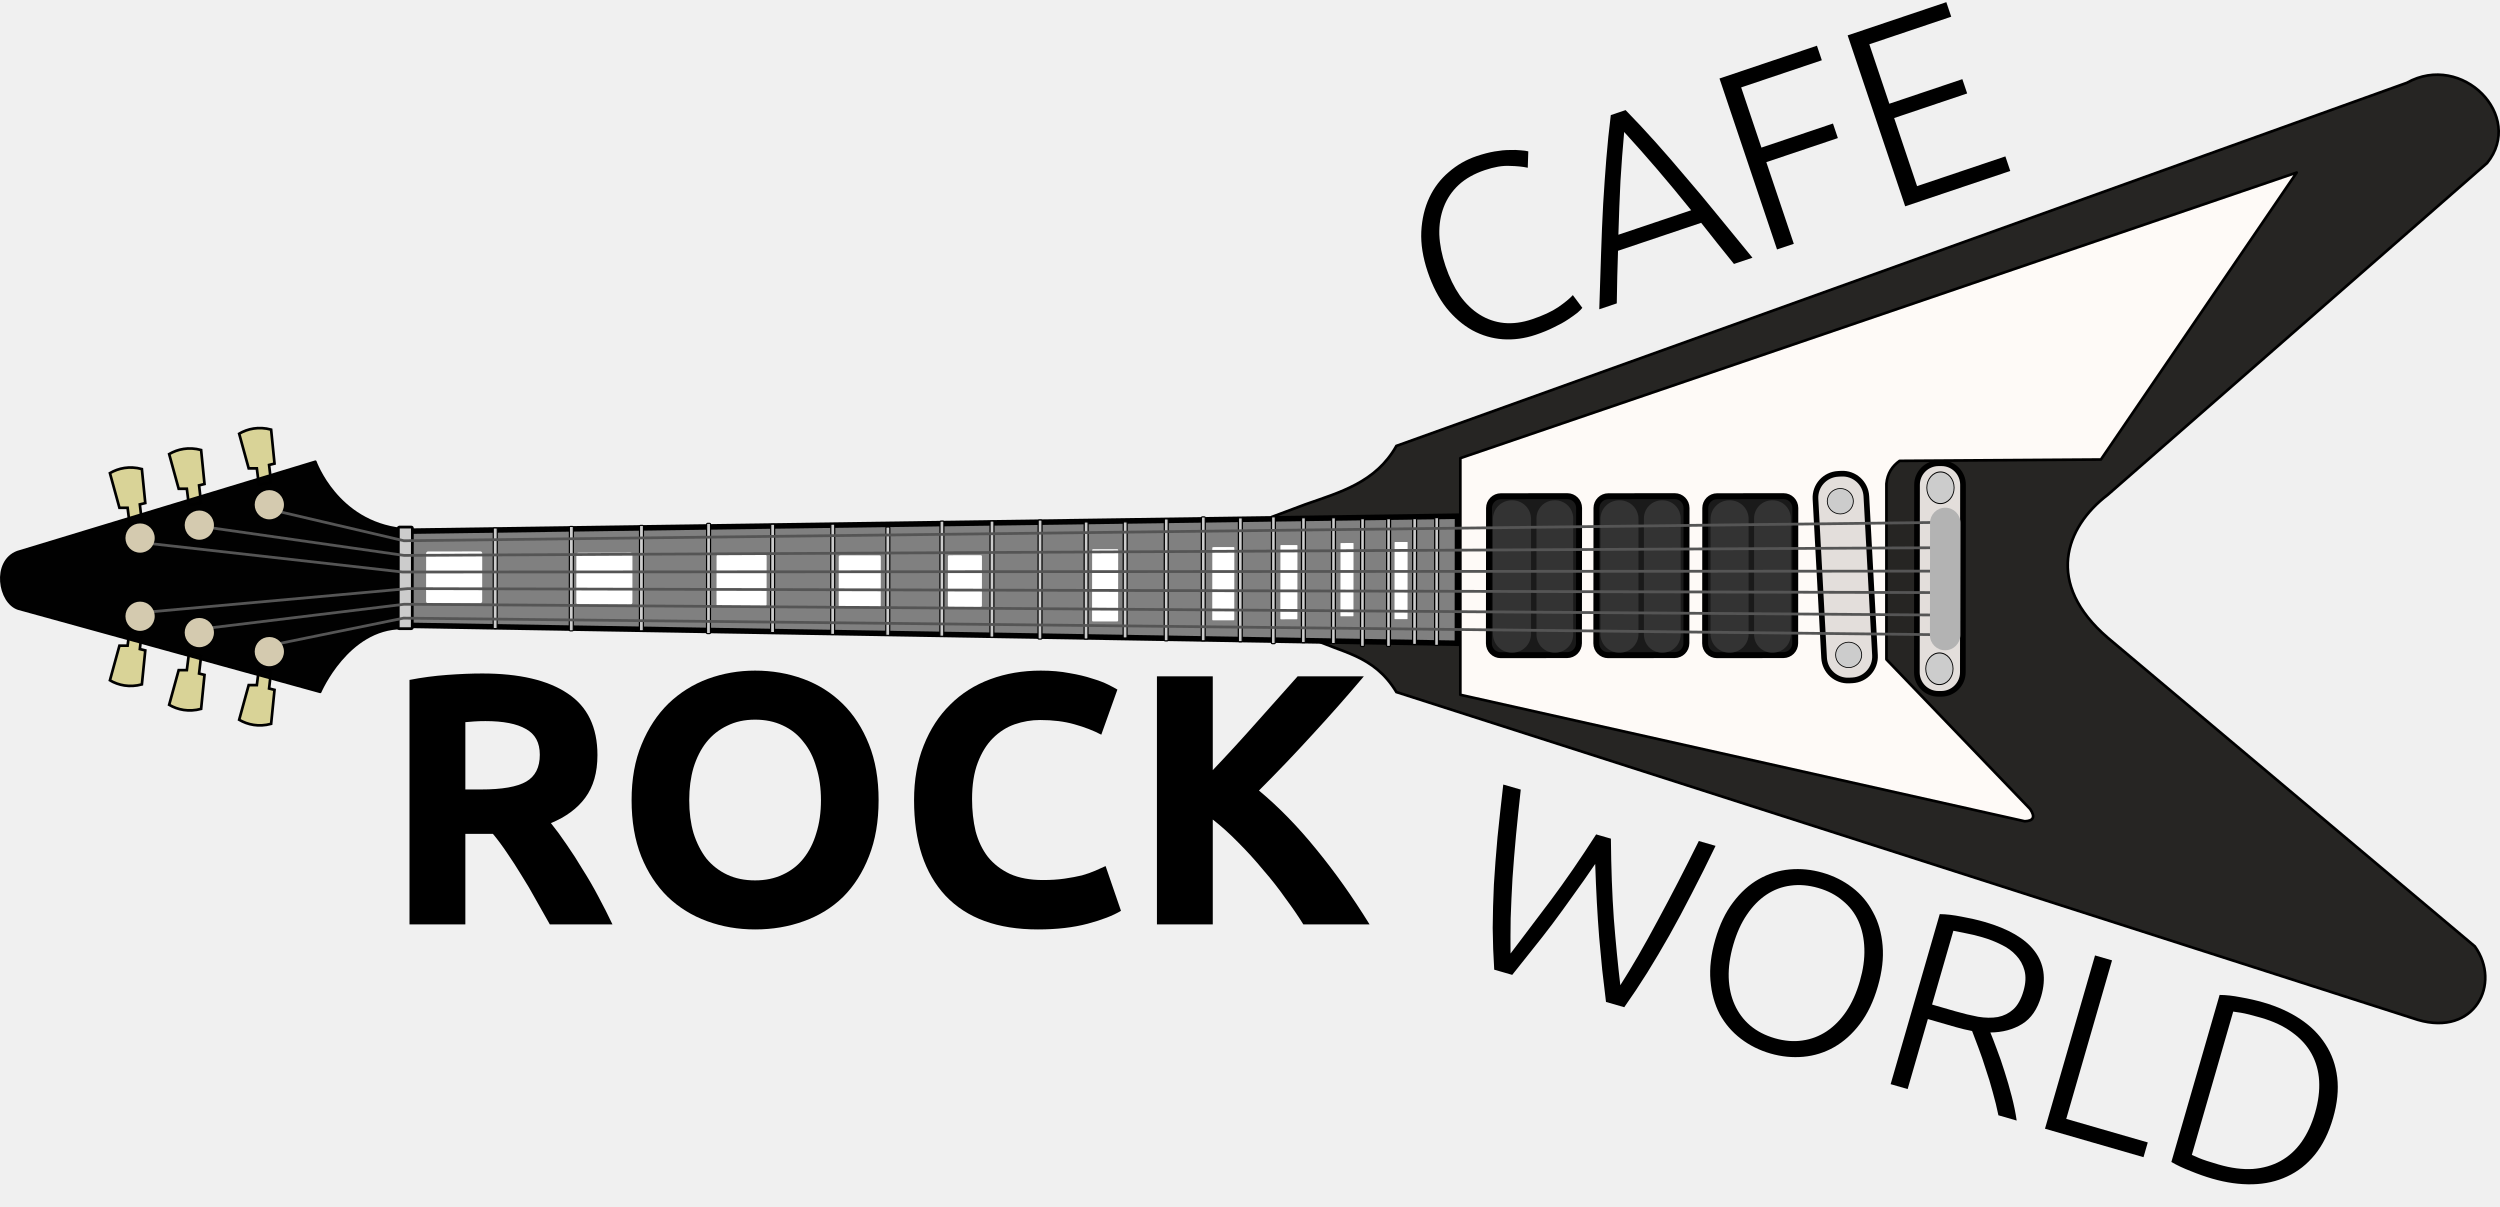
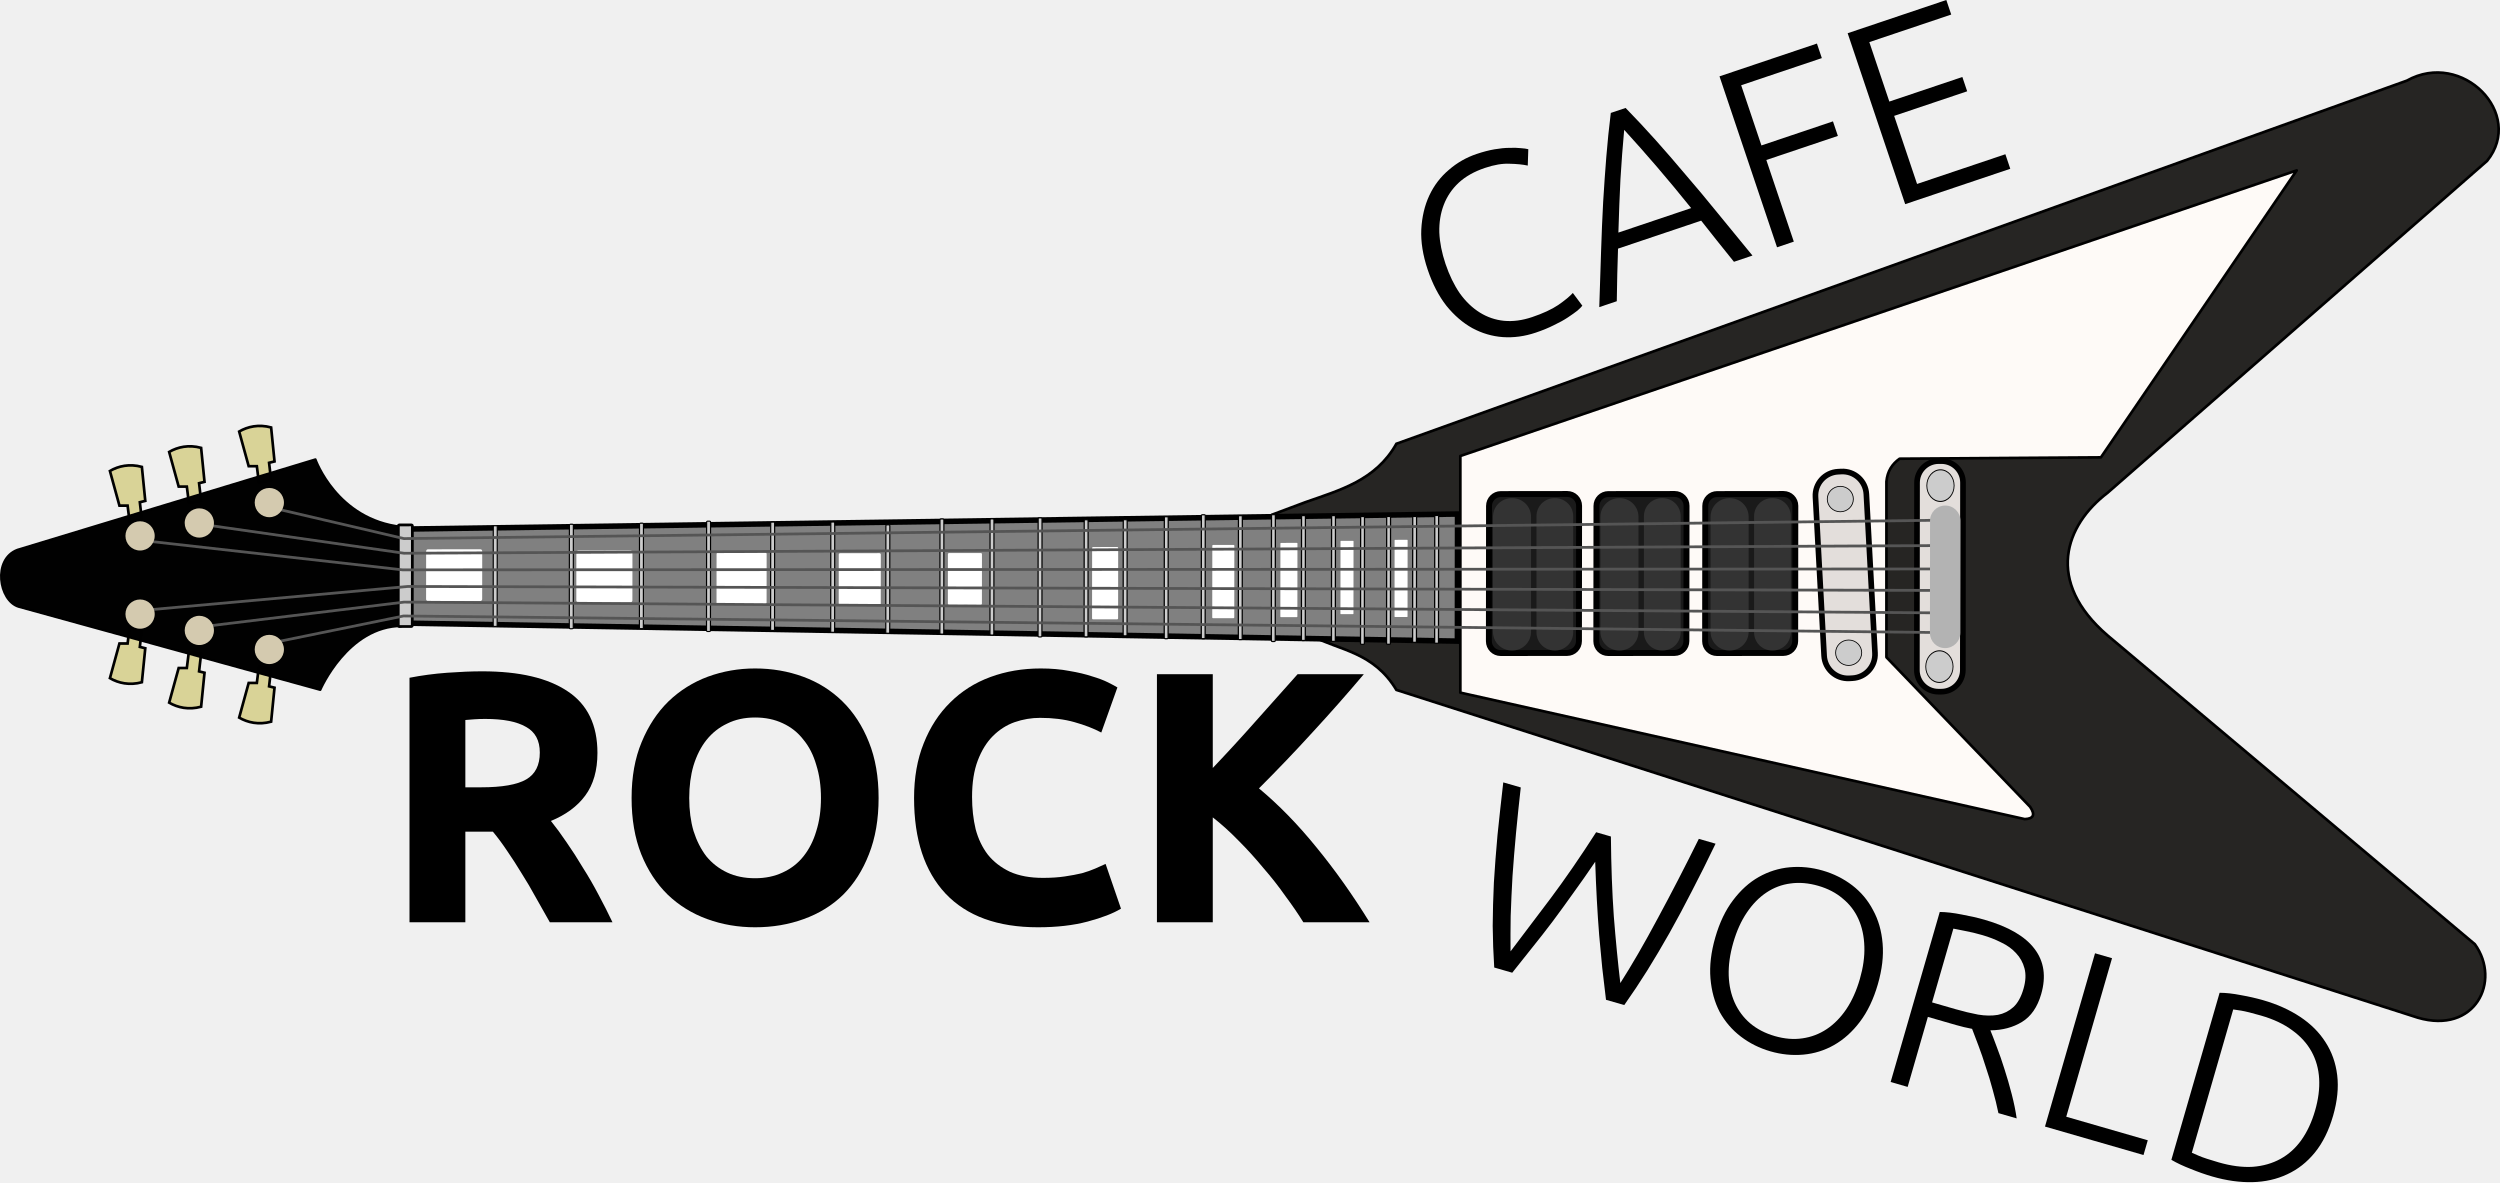
- <svg xmlns="http://www.w3.org/2000/svg" width="100" height="48.248" id="svg11860" version="1.0">
+ <svg xmlns="http://www.w3.org/2000/svg" width="422.95" height="200" id="svg11860" version="1.0">
  <defs id="defs11862" />
-   <g id="layer1" transform="translate(51.03468,-765.4578)">
-     <g id="g4696" transform="matrix(0.1077036,0,0,0.1077036,-45.53806,726.0665)">
+   <g id="layer1" transform="translate(51.03468,-612.831)">
+     <g id="g4696" transform="matrix(0.455533,0,0,0.455533,-27.7867,445.8601)">
      <g transform="rotate(-90,413.2022,516.145)" id="g17399">
        <path style="fill:#262523;fill-opacity:1;fill-rule:evenodd;stroke:#000000;stroke-width:1px;stroke-linecap:butt;stroke-linejoin:miter;stroke-opacity:1" d="m 326.784,538.7 c -5.617,10.926 -6.091,23.321 -20.203,31.82 L 184.858,949.832 c -6.258,21.232 13.506,31.116 27.274,21.213 L 326.784,834.674 c 20.096,-23.375 40.981,-15.827 53.033,0 l 123.239,140.916 c 17.466,14.119 41.293,-9.274 29.799,-29.799 L 398,570.519 c -13.617,-7.636 -17.205,-21.002 -21.718,-33.84 l -4.546,-12.122 z" id="path16426" />
        <path style="fill:#fefaf7;fill-opacity:1;fill-rule:evenodd;stroke:#000000;stroke-width:1px;stroke-linecap:round;stroke-linejoin:round;stroke-opacity:1" d="m 305.571,594.258 h 87.883 l 106.066,310.622 -106.571,-72.716 -0.505,-74.766 c -1.942,-2.73 -4.622,-4.536 -8.467,-4.888 h -65.274 l -55.558,53.376 c -2.972,1.997 -4.431,1.221 -4.546,-2.02 z" id="path16428" />
        <path style="fill:#d9d397;fill-opacity:1;fill-rule:evenodd;stroke:#000000;stroke-width:1px;stroke-linecap:butt;stroke-linejoin:miter;stroke-opacity:1" d="m 383.605,148.054 6.061,-0.758 v -3.03 l 12.879,-3.536 c 1.84,3.187 2.755,7.242 1.515,11.869 l -12.627,1.263 -0.505,-2.02 -6.566,0.758 z" id="path15417" />
        <path id="path15419" d="m 376.029,122.054 6.061,-0.758 v -3.03 l 12.879,-3.536 c 1.84,3.187 2.755,7.242 1.515,11.869 l -12.627,1.263 -0.505,-2.02 -6.566,0.758 z" style="fill:#d9d397;fill-opacity:1;fill-rule:evenodd;stroke:#000000;stroke-width:1px;stroke-linecap:butt;stroke-linejoin:miter;stroke-opacity:1" />
        <path style="fill:#d9d397;fill-opacity:1;fill-rule:evenodd;stroke:#000000;stroke-width:1px;stroke-linecap:butt;stroke-linejoin:miter;stroke-opacity:1" d="m 368.958,100.054 6.061,-0.758 v -3.03 l 12.879,-3.536 c 1.84,3.187 2.755,7.242 1.515,11.869 l -12.627,1.263 -0.505,-2.02 -6.566,0.758 z" id="path15421" />
        <path id="path15423" d="m 329.878,100.054 -6.061,-0.758 V 96.266 L 310.938,92.73 c -1.84,3.187 -2.755,7.242 -1.515,11.869 l 12.627,1.263 0.505,-2.02 6.566,0.758 z" style="fill:#d9d397;fill-opacity:1;fill-rule:evenodd;stroke:#000000;stroke-width:1px;stroke-linecap:butt;stroke-linejoin:miter;stroke-opacity:1" />
        <path style="fill:#d9d397;fill-opacity:1;fill-rule:evenodd;stroke:#000000;stroke-width:1px;stroke-linecap:butt;stroke-linejoin:miter;stroke-opacity:1" d="m 320.787,122.054 -6.061,-0.758 v -3.03 l -12.879,-3.536 c -1.84,3.187 -2.755,7.242 -1.515,11.869 l 12.627,1.263 0.505,-2.02 6.566,0.758 z" id="path15425" />
        <path id="path15427" d="m 315.231,148.054 -6.061,-0.758 v -3.03 l -12.879,-3.536 c -1.84,3.187 -2.755,7.242 -1.515,11.869 l 12.627,1.263 0.505,-2.02 6.566,0.758 z" style="fill:#d9d397;fill-opacity:1;fill-rule:evenodd;stroke:#000000;stroke-width:1px;stroke-linecap:butt;stroke-linejoin:miter;stroke-opacity:1" />
        <path transform="matrix(0.998528,-0.05423841,0.05378367,0.9985526,0,0)" style="fill:#e3dedb;fill-opacity:1;fill-rule:evenodd;stroke:#000000;stroke-width:2.1;stroke-miterlimit:4;stroke-dasharray:none;stroke-opacity:1" d="m 279.573,745.605 h 59.102 c 4.92,0 8.88,3.961 8.88,8.88 v 1.165 c 0,4.92 -3.961,8.88 -8.88,8.88 h -59.102 c -4.92,0 -8.88,-3.961 -8.88,-8.88 v -1.165 c 0,-4.92 3.961,-8.88 8.88,-8.88 z" id="rect14379" />
        <path transform="matrix(1.511728,0.00155147,0.00188591,1.549912,-179.5836,165.1287)" style="fill:#cccccc;fill-opacity:1;fill-rule:evenodd;stroke:#000000;stroke-width:0.2;stroke-miterlimit:4;stroke-dasharray:none;stroke-opacity:1" d="m 333.393,369.594 a 3.125,3.125 0 0 1 -3.125,3.125 3.125,3.125 0 0 1 -3.125,-3.125 3.125,3.125 0 0 1 3.125,-3.125 3.125,3.125 0 0 1 3.125,3.125 z" id="path14381" />
        <path transform="matrix(1.511728,0.00155147,0.00188591,1.549912,-122.5103,162.0312)" style="fill:#cccccc;fill-opacity:1;fill-rule:evenodd;stroke:#000000;stroke-width:0.2;stroke-miterlimit:4;stroke-dasharray:none;stroke-opacity:1" d="m 333.393,369.594 a 3.125,3.125 0 0 1 -3.125,3.125 3.125,3.125 0 0 1 -3.125,-3.125 3.125,3.125 0 0 1 3.125,-3.125 3.125,3.125 0 0 1 3.125,3.125 z" id="path14383" />
        <path transform="matrix(0.9999996,8.6393132e-4,0.00144545,0.999999,0,0)" style="fill:#e3dedb;fill-opacity:1;fill-rule:evenodd;stroke:#000000;stroke-width:2.106;stroke-miterlimit:4;stroke-dasharray:none;stroke-opacity:1" d="m 312.822,763.541 h 69.616 c 4.44,0 8.014,3.574 8.014,8.014 v 1.052 c 0,4.44 -3.574,8.014 -8.014,8.014 H 312.822 c -4.44,0 -8.014,-3.574 -8.014,-8.014 v -1.052 c 0,-4.44 3.574,-8.014 8.014,-8.014 z" id="rect32028" />
        <path transform="matrix(0.9999995,0.00102629,0.00121679,0.9999993,0,0)" style="fill:#1a1a1a;fill-opacity:1;fill-rule:evenodd;stroke:#000000;stroke-width:2.202;stroke-miterlimit:4;stroke-dasharray:none;stroke-opacity:1" d="m 323.89,644.435 h 50.234 c 2.438,0 4.401,1.963 4.401,4.401 v 24.647 c 0,2.438 -1.963,4.401 -4.401,4.401 h -50.234 c -2.438,0 -4.401,-1.963 -4.401,-4.401 v -24.647 c 0,-2.438 1.963,-4.401 4.401,-4.401 z" id="rect14375" />
        <g transform="translate(1.010153,39.90103)" id="g15399">
          <path style="fill:#333333;fill-opacity:1;stroke:none;stroke-width:2;stroke-linecap:round;stroke-linejoin:round;stroke-miterlimit:4;stroke-dasharray:none;stroke-opacity:1" d="m 327.163,606.38 h 42.679 c 3.847,0 6.945,3.097 6.945,6.945 v 0.252 c 0,3.847 -3.097,6.945 -6.945,6.945 H 327.163 c -3.847,0 -6.945,-3.097 -6.945,-6.945 v -0.252 c 0,-3.847 3.097,-6.945 6.945,-6.945 z" id="rect15401" />
          <path style="fill:#333333;fill-opacity:1;stroke:none;stroke-width:2;stroke-linecap:round;stroke-linejoin:round;stroke-miterlimit:4;stroke-dasharray:none;stroke-opacity:1" d="m 326.915,622.542 h 43.175 c 3.71,0 6.697,2.987 6.697,6.697 v 0.243 c 0,3.71 -2.987,6.697 -6.697,6.697 h -43.175 c -3.71,0 -6.697,-2.987 -6.697,-6.697 v -0.243 c 0,-3.71 2.987,-6.697 6.697,-6.697 z" id="rect15403" />
        </g>
        <path transform="matrix(0.9999995,0.00102629,0.00121679,0.9999993,0,0)" style="fill:#1a1a1a;fill-opacity:1;fill-rule:evenodd;stroke:#000000;stroke-width:2.202;stroke-miterlimit:4;stroke-dasharray:none;stroke-opacity:1" d="m 323.938,604.534 h 50.234 c 2.438,0 4.401,1.963 4.401,4.401 v 24.647 c 0,2.438 -1.963,4.401 -4.401,4.401 h -50.234 c -2.438,0 -4.401,-1.963 -4.401,-4.401 v -24.647 c 0,-2.438 1.963,-4.401 4.401,-4.401 z" id="rect14377" />
        <path style="fill:#000000;fill-opacity:0.995;fill-rule:evenodd;stroke:#000000;stroke-width:0.899;stroke-linecap:round;stroke-linejoin:round;stroke-miterlimit:4;stroke-dasharray:none;stroke-opacity:1" d="m 330.352,201.166 36.767,-0.039 c 2.592,-24.155 25.057,-32.082 25.057,-32.082 L 358.601,58.423 c -3.477,-9.282 -18.806,-6.905 -21.09,0.368 L 306.617,170.84 c 0,0 23.684,10.135 23.735,30.326 z" id="path2545" />
        <path transform="matrix(0.9999995,0.00102629,0.00121679,0.9999993,0,0)" style="fill:#1a1a1a;fill-opacity:1;fill-rule:evenodd;stroke:#000000;stroke-width:2.202;stroke-miterlimit:4;stroke-dasharray:none;stroke-opacity:1" d="m 323.841,684.841 h 50.234 c 2.438,0 4.401,1.963 4.401,4.401 v 24.647 c 0,2.438 -1.963,4.401 -4.401,4.401 h -50.234 c -2.438,0 -4.401,-1.963 -4.401,-4.401 v -24.647 c 0,-2.438 1.963,-4.401 4.401,-4.401 z" id="rect32026" />
        <g id="g15405" transform="translate(1.010153,80.8122)">
          <path style="fill:#333333;fill-opacity:1;stroke:none;stroke-width:2;stroke-linecap:round;stroke-linejoin:round;stroke-miterlimit:4;stroke-dasharray:none;stroke-opacity:1" d="m 327.163,606.38 h 42.679 c 3.847,0 6.945,3.097 6.945,6.945 v 0.252 c 0,3.847 -3.097,6.945 -6.945,6.945 H 327.163 c -3.847,0 -6.945,-3.097 -6.945,-6.945 v -0.252 c 0,-3.847 3.097,-6.945 6.945,-6.945 z" id="rect15407" />
          <path style="fill:#333333;fill-opacity:1;stroke:none;stroke-width:2;stroke-linecap:round;stroke-linejoin:round;stroke-miterlimit:4;stroke-dasharray:none;stroke-opacity:1" d="m 326.915,622.542 h 43.175 c 3.71,0 6.697,2.987 6.697,6.697 v 0.243 c 0,3.71 -2.987,6.697 -6.697,6.697 h -43.175 c -3.71,0 -6.697,-2.987 -6.697,-6.697 v -0.243 c 0,-3.71 2.987,-6.697 6.697,-6.697 z" id="rect15409" />
        </g>
        <g id="g15395" transform="translate(1.010153)">
          <path style="fill:#333333;fill-opacity:1;stroke:none;stroke-width:2;stroke-linecap:round;stroke-linejoin:round;stroke-miterlimit:4;stroke-dasharray:none;stroke-opacity:1" d="m 327.163,606.38 h 42.679 c 3.847,0 6.945,3.097 6.945,6.945 v 0.252 c 0,3.847 -3.097,6.945 -6.945,6.945 H 327.163 c -3.847,0 -6.945,-3.097 -6.945,-6.945 v -0.252 c 0,-3.847 3.097,-6.945 6.945,-6.945 z" id="rect15369" />
          <path style="fill:#333333;fill-opacity:1;stroke:none;stroke-width:2;stroke-linecap:round;stroke-linejoin:round;stroke-miterlimit:4;stroke-dasharray:none;stroke-opacity:1" d="m 326.915,622.542 h 43.175 c 3.71,0 6.697,2.987 6.697,6.697 v 0.243 c 0,3.71 -2.987,6.697 -6.697,6.697 h -43.175 c -3.71,0 -6.697,-2.987 -6.697,-6.697 v -0.243 c 0,-3.71 2.987,-6.697 6.697,-6.697 z" id="rect15371" />
        </g>
        <path style="fill:#808080;fill-rule:evenodd;stroke:#000000;stroke-width:2.057px;stroke-linecap:butt;stroke-linejoin:miter;stroke-opacity:1" d="m 331.406,200.777 -6.705,392.397 47.201,0.048 -5.608,-392.41 z" id="path32032" />
        <path transform="matrix(0.9999995,0.00102629,0.00121679,0.9999993,0,0)" style="fill:#ffffff;fill-opacity:1;fill-rule:evenodd;stroke:#000000;stroke-width:0;stroke-miterlimit:4;stroke-dasharray:none;stroke-opacity:1" d="m 333.127,569.476 h 28.336 c 0.09,0 0.162,0.072 0.162,0.162 v 4.512 c 0,0.09 -0.072,0.162 -0.162,0.162 h -28.336 c -0.09,0 -0.162,-0.072 -0.162,-0.162 v -4.512 c 0,-0.09 0.072,-0.162 0.162,-0.162 z" id="rect32064" />
        <path transform="matrix(0.9999995,0.00102629,0.00121679,0.9999993,0,0)" style="fill:#ffffff;fill-opacity:1;fill-rule:evenodd;stroke:#000000;stroke-width:0;stroke-miterlimit:4;stroke-dasharray:none;stroke-opacity:1" d="m 334.215,549.391 h 26.885 c 0.09,0 0.162,0.072 0.162,0.162 v 4.512 c 0,0.09 -0.072,0.162 -0.162,0.162 H 334.215 c -0.09,0 -0.162,-0.072 -0.162,-0.162 v -4.512 c 0,-0.09 0.072,-0.162 0.162,-0.162 z" id="rect32066" />
        <path transform="matrix(0.9999995,0.00102629,0.00121679,0.9999993,0,0)" style="fill:#ffffff;fill-opacity:1;fill-rule:evenodd;stroke:#000000;stroke-width:0;stroke-miterlimit:4;stroke-dasharray:none;stroke-opacity:1" d="m 333.177,527.074 h 27.148 c 0.117,0 0.212,0.094 0.212,0.212 v 5.9 c 0,0.117 -0.094,0.212 -0.212,0.212 h -27.148 c -0.117,0 -0.212,-0.094 -0.212,-0.212 v -5.9 c 0,-0.117 0.094,-0.212 0.212,-0.212 z" id="rect32068" />
        <path transform="matrix(0.9999995,0.00102629,0.00121679,0.9999993,0,0)" style="fill:#ffffff;fill-opacity:1;fill-rule:evenodd;stroke:#000000;stroke-width:0;stroke-miterlimit:4;stroke-dasharray:none;stroke-opacity:1" d="m 332.876,501.782 h 26.661 c 0.152,0 0.274,0.122 0.274,0.274 v 7.635 c 0,0.152 -0.122,0.274 -0.274,0.274 h -26.661 c -0.152,0 -0.274,-0.122 -0.274,-0.274 v -7.635 c 0,-0.152 0.122,-0.274 0.274,-0.274 z" id="rect32070" />
        <path transform="matrix(0.9999995,0.00102629,0.00121679,0.9999993,0,0)" style="fill:#ffffff;fill-opacity:1;fill-rule:evenodd;stroke:#000000;stroke-width:0;stroke-miterlimit:4;stroke-dasharray:none;stroke-opacity:1" d="m 332.563,457.148 h 26.199 c 0.179,0 0.324,0.144 0.324,0.324 v 9.023 c 0,0.179 -0.144,0.324 -0.324,0.324 h -26.199 c -0.179,0 -0.324,-0.144 -0.324,-0.324 v -9.023 c 0,-0.179 0.144,-0.324 0.324,-0.324 z" id="rect32072" />
        <path transform="matrix(0.9999995,0.00102629,0.00121679,0.9999993,0,0)" style="fill:#ffffff;fill-opacity:1;fill-rule:evenodd;stroke:#000000;stroke-width:0;stroke-miterlimit:4;stroke-dasharray:none;stroke-opacity:1" d="m 338.666,317.668 h 17.982 c 0.345,0 0.623,0.278 0.623,0.623 v 17.352 c 0,0.345 -0.278,0.623 -0.623,0.623 h -17.982 c -0.345,0 -0.623,-0.278 -0.623,-0.623 v -17.352 c 0,-0.345 0.278,-0.623 0.623,-0.623 z" id="rect32074" />
        <path transform="matrix(0.9999995,0.00102629,0.00121679,0.9999993,0,0)" style="fill:#cccccc;fill-opacity:1;fill-rule:evenodd;stroke:#000000;stroke-width:1.029;stroke-miterlimit:4;stroke-dasharray:none;stroke-opacity:1" d="m 330.207,199.475 h 37.082 c 0.179,0 0.324,0.144 0.324,0.324 v 4.56 c 0,0.179 -0.144,0.324 -0.324,0.324 H 330.207 c -0.179,0 -0.324,-0.144 -0.324,-0.324 v -4.56 c 0,-0.179 0.144,-0.324 0.324,-0.324 z" id="rect32076" />
        <path transform="matrix(0.9999995,0.00102629,0.00121679,0.9999993,0,0)" style="fill:#ffffff;fill-opacity:1;fill-rule:evenodd;stroke:#000000;stroke-width:0;stroke-miterlimit:4;stroke-dasharray:none;stroke-opacity:1" d="m 340.011,209.804 h 17.833 c 0.386,0 0.697,0.311 0.697,0.697 v 19.435 c 0,0.386 -0.311,0.697 -0.697,0.697 h -17.833 c -0.386,0 -0.697,-0.311 -0.697,-0.697 v -19.435 c 0,-0.386 0.311,-0.697 0.697,-0.697 z" id="rect32080" />
        <path transform="matrix(0.9999995,0.00102629,0.00121679,0.9999993,0,0)" style="fill:#ffffff;fill-opacity:1;fill-rule:evenodd;stroke:#000000;stroke-width:0;stroke-miterlimit:4;stroke-dasharray:none;stroke-opacity:1" d="m 339.467,265.596 h 17.833 c 0.386,0 0.697,0.311 0.697,0.697 v 19.435 c 0,0.386 -0.311,0.697 -0.697,0.697 h -17.833 c -0.386,0 -0.697,-0.311 -0.697,-0.697 v -19.435 c 0,-0.386 0.311,-0.697 0.697,-0.697 z" id="rect32082" />
        <path transform="matrix(0.9999995,0.00102629,0.00121679,0.9999993,0,0)" style="fill:#ffffff;fill-opacity:1;fill-rule:evenodd;stroke:#000000;stroke-width:0;stroke-miterlimit:4;stroke-dasharray:none;stroke-opacity:1" d="m 338.204,363.046 h 18.182 c 0.29,0 0.523,0.233 0.523,0.523 v 14.576 c 0,0.29 -0.233,0.523 -0.523,0.523 H 338.204 c -0.29,0 -0.523,-0.233 -0.523,-0.523 v -14.576 c 0,-0.29 0.233,-0.523 0.523,-0.523 z" id="rect32084" />
        <path transform="matrix(0.9999995,0.00102629,0.00121679,0.9999993,0,0)" style="fill:#ffffff;fill-opacity:1;fill-rule:evenodd;stroke:#000000;stroke-width:0;stroke-miterlimit:4;stroke-dasharray:none;stroke-opacity:1" d="m 338.104,403.588 h 18.381 c 0.235,0 0.423,0.189 0.423,0.423 v 11.8 c 0,0.235 -0.189,0.423 -0.423,0.423 H 338.104 c -0.235,0 -0.423,-0.189 -0.423,-0.423 v -11.8 c 0,-0.235 0.189,-0.423 0.423,-0.423 z" id="rect32086" />
        <g style="fill:#cccccc" id="g14299" transform="matrix(1.251799,0.01268209,-0.00947091,1.291945,-512.7659,34.67195)">
          <path transform="rotate(-0.5054395)" style="fill:#cccccc;fill-opacity:1;fill-rule:evenodd;stroke:#000000;stroke-width:0.365;stroke-miterlimit:4;stroke-dasharray:none;stroke-opacity:1" d="m 668.065,425.061 h 37.439 c 0.134,0 0.242,0.108 0.242,0.242 v 0.627 c 0,0.134 -0.108,0.242 -0.242,0.242 h -37.439 c -0.134,0 -0.242,-0.108 -0.242,-0.242 v -0.627 c 0,-0.134 0.108,-0.242 0.242,-0.242 z" id="rect32034" />
          <path transform="rotate(-0.5054395)" style="fill:#cccccc;fill-opacity:1;fill-rule:evenodd;stroke:#000000;stroke-width:0.363;stroke-miterlimit:4;stroke-dasharray:none;stroke-opacity:1" d="m 668.354,418.727 h 36.861 c 0.134,0 0.242,0.108 0.242,0.242 v 0.628 c 0,0.134 -0.108,0.242 -0.242,0.242 h -36.861 c -0.134,0 -0.242,-0.108 -0.242,-0.242 v -0.628 c 0,-0.134 0.108,-0.242 0.242,-0.242 z" id="rect32036" />
          <path transform="rotate(-0.5054395)" style="fill:#cccccc;fill-opacity:1;fill-rule:evenodd;stroke:#000000;stroke-width:0.365;stroke-miterlimit:4;stroke-dasharray:none;stroke-opacity:1" d="m 667.775,411.243 h 37.439 c 0.134,0 0.242,0.108 0.242,0.242 v 0.627 c 0,0.134 -0.108,0.242 -0.242,0.242 h -37.439 c -0.134,0 -0.242,-0.108 -0.242,-0.242 v -0.627 c 0,-0.134 0.108,-0.242 0.242,-0.242 z" id="rect32038" />
          <path transform="rotate(-0.5054395)" style="fill:#cccccc;fill-opacity:1;fill-rule:evenodd;stroke:#000000;stroke-width:0.365;stroke-miterlimit:4;stroke-dasharray:none;stroke-opacity:1" d="m 667.775,403.758 h 37.439 c 0.134,0 0.242,0.108 0.242,0.242 v 0.627 c 0,0.134 -0.108,0.242 -0.242,0.242 h -37.439 c -0.134,0 -0.242,-0.108 -0.242,-0.242 v -0.627 c 0,-0.134 0.108,-0.242 0.242,-0.242 z" id="rect32040" />
          <path transform="rotate(-0.5054395)" style="fill:#cccccc;fill-opacity:1;fill-rule:evenodd;stroke:#000000;stroke-width:0.363;stroke-miterlimit:4;stroke-dasharray:none;stroke-opacity:1" d="m 668.644,395.408 h 36.861 c 0.134,0 0.242,0.108 0.242,0.242 v 0.628 c 0,0.134 -0.108,0.242 -0.242,0.242 h -36.861 c -0.134,0 -0.242,-0.108 -0.242,-0.242 v -0.628 c 0,-0.134 0.108,-0.242 0.242,-0.242 z" id="rect32042" />
          <path transform="rotate(-0.5054395)" style="fill:#cccccc;fill-opacity:1;fill-rule:evenodd;stroke:#000000;stroke-width:0.362;stroke-miterlimit:4;stroke-dasharray:none;stroke-opacity:1" d="m 668.933,386.771 h 36.572 c 0.134,0 0.242,0.108 0.242,0.242 v 0.629 c 0,0.134 -0.108,0.242 -0.242,0.242 h -36.572 c -0.134,0 -0.242,-0.108 -0.242,-0.242 v -0.629 c 0,-0.134 0.108,-0.242 0.242,-0.242 z" id="rect32044" />
          <path transform="rotate(-0.5054395)" style="fill:#cccccc;fill-opacity:1;fill-rule:evenodd;stroke:#000000;stroke-width:0.364;stroke-miterlimit:4;stroke-dasharray:none;stroke-opacity:1" d="m 668.644,378.136 h 37.15 c 0.134,0 0.242,0.108 0.242,0.242 v 0.628 c 0,0.134 -0.108,0.242 -0.242,0.242 h -37.15 c -0.134,0 -0.242,-0.108 -0.242,-0.242 v -0.628 c 0,-0.134 0.108,-0.242 0.242,-0.242 z" id="rect32046" />
          <path transform="rotate(-0.5054395)" style="fill:#cccccc;fill-opacity:1;fill-rule:evenodd;stroke:#000000;stroke-width:0.36;stroke-miterlimit:4;stroke-dasharray:none;stroke-opacity:1" d="m 669.223,368.634 h 36.283 c 0.134,0 0.243,0.108 0.243,0.243 v 0.63 c 0,0.134 -0.108,0.243 -0.243,0.243 h -36.283 c -0.134,0 -0.243,-0.108 -0.243,-0.243 v -0.63 c 0,-0.134 0.108,-0.243 0.243,-0.243 z" id="rect32048" />
          <path transform="rotate(-0.5054395)" style="fill:#cccccc;fill-opacity:1;fill-rule:evenodd;stroke:#000000;stroke-width:0.36;stroke-miterlimit:4;stroke-dasharray:none;stroke-opacity:1" d="m 669.513,357.982 h 36.283 c 0.134,0 0.243,0.108 0.243,0.243 v 0.63 c 0,0.134 -0.108,0.243 -0.243,0.243 h -36.283 c -0.134,0 -0.243,-0.108 -0.243,-0.243 v -0.63 c 0,-0.134 0.108,-0.243 0.243,-0.243 z" id="rect32050" />
          <path transform="rotate(-0.5054395)" style="fill:#cccccc;fill-opacity:1;fill-rule:evenodd;stroke:#000000;stroke-width:0.358;stroke-miterlimit:4;stroke-dasharray:none;stroke-opacity:1" d="m 669.512,347.329 h 35.704 c 0.135,0 0.243,0.108 0.243,0.243 v 0.631 c 0,0.135 -0.108,0.243 -0.243,0.243 h -35.704 c -0.135,0 -0.243,-0.108 -0.243,-0.243 v -0.631 c 0,-0.135 0.108,-0.243 0.243,-0.243 z" id="rect32052" />
          <path transform="rotate(-0.5054395)" style="fill:#cccccc;fill-opacity:1;fill-rule:evenodd;stroke:#000000;stroke-width:0.35;stroke-miterlimit:4;stroke-dasharray:none;stroke-opacity:1" d="m 670.379,335.522 h 33.97 c 0.136,0 0.245,0.109 0.245,0.245 v 0.635 c 0,0.136 -0.109,0.245 -0.245,0.245 h -33.97 c -0.136,0 -0.245,-0.109 -0.245,-0.245 v -0.635 c 0,-0.136 0.109,-0.245 0.245,-0.245 z" id="rect32054" />
          <path transform="rotate(-0.5054395)" style="fill:#cccccc;fill-opacity:1;fill-rule:evenodd;stroke:#000000;stroke-width:0.352;stroke-miterlimit:4;stroke-dasharray:none;stroke-opacity:1" d="m 670.09,324.296 h 34.259 c 0.135,0 0.244,0.109 0.244,0.244 v 0.635 c 0,0.135 -0.109,0.244 -0.244,0.244 H 670.09 c -0.135,0 -0.244,-0.109 -0.244,-0.244 v -0.635 c 0,-0.135 0.109,-0.244 0.244,-0.244 z" id="rect32056" />
          <path transform="rotate(-0.5054395)" style="fill:#cccccc;fill-opacity:1;fill-rule:evenodd;stroke:#000000;stroke-width:0.354;stroke-miterlimit:4;stroke-dasharray:none;stroke-opacity:1" d="m 670.091,311.054 h 34.837 c 0.135,0 0.244,0.109 0.244,0.244 v 0.633 c 0,0.135 -0.109,0.244 -0.244,0.244 h -34.837 c -0.135,0 -0.244,-0.109 -0.244,-0.244 v -0.633 c 0,-0.135 0.109,-0.244 0.244,-0.244 z" id="rect32058" />
          <path transform="rotate(-0.5054395)" style="fill:#cccccc;fill-opacity:1;fill-rule:evenodd;stroke:#000000;stroke-width:0.335;stroke-miterlimit:4;stroke-dasharray:none;stroke-opacity:1" d="m 672.693,176.315 h 30.501 c 0.137,0 0.248,0.111 0.248,0.248 v 0.644 c 0,0.137 -0.111,0.248 -0.248,0.248 h -30.501 c -0.137,0 -0.248,-0.111 -0.248,-0.248 v -0.644 c 0,-0.137 0.111,-0.248 0.248,-0.248 z" id="rect32060" />
          <path transform="rotate(-0.5054395)" style="fill:#cccccc;fill-opacity:1;fill-rule:evenodd;stroke:#000000;stroke-width:0.329;stroke-miterlimit:4;stroke-dasharray:none;stroke-opacity:1" d="m 673.416,154.434 h 29.345 c 0.138,0 0.249,0.111 0.249,0.249 v 0.647 c 0,0.138 -0.111,0.249 -0.249,0.249 h -29.345 c -0.138,0 -0.249,-0.111 -0.249,-0.249 v -0.647 c 0,-0.138 0.111,-0.249 0.249,-0.249 z" id="rect32062" />
          <path transform="rotate(-0.5054395)" style="fill:#cccccc;fill-opacity:1;fill-rule:evenodd;stroke:#000000;stroke-width:0.343;stroke-miterlimit:4;stroke-dasharray:none;stroke-opacity:1" d="m 671.826,215.759 h 32.236 c 0.137,0 0.246,0.11 0.246,0.246 v 0.64 c 0,0.137 -0.11,0.246 -0.246,0.246 h -32.236 c -0.137,0 -0.246,-0.11 -0.246,-0.246 v -0.64 c 0,-0.137 0.11,-0.246 0.246,-0.246 z" id="rect32088" />
          <path transform="rotate(-0.5054395)" style="fill:#cccccc;fill-opacity:1;fill-rule:evenodd;stroke:#000000;stroke-width:0.336;stroke-miterlimit:4;stroke-dasharray:none;stroke-opacity:1" d="m 672.694,196.468 h 30.79 c 0.137,0 0.248,0.111 0.248,0.248 v 0.643 c 0,0.137 -0.111,0.248 -0.248,0.248 h -30.79 c -0.137,0 -0.248,-0.111 -0.248,-0.248 v -0.643 c 0,-0.137 0.111,-0.248 0.248,-0.248 z" id="rect32090" />
          <path transform="rotate(-0.5054395)" style="fill:#cccccc;fill-opacity:1;fill-rule:evenodd;stroke:#000000;stroke-width:0.34;stroke-miterlimit:4;stroke-dasharray:none;stroke-opacity:1" d="m 672.115,234.182 h 31.657 c 0.137,0 0.247,0.11 0.247,0.247 v 0.641 c 0,0.137 -0.11,0.247 -0.247,0.247 H 672.115 c -0.137,0 -0.247,-0.11 -0.247,-0.247 v -0.641 c 0,-0.137 0.11,-0.247 0.247,-0.247 z" id="rect32092" />
          <path transform="rotate(-0.5054395)" style="fill:#cccccc;fill-opacity:1;fill-rule:evenodd;stroke:#000000;stroke-width:0.343;stroke-miterlimit:4;stroke-dasharray:none;stroke-opacity:1" d="m 671.536,251.457 h 32.236 c 0.137,0 0.246,0.11 0.246,0.246 v 0.64 c 0,0.137 -0.11,0.246 -0.246,0.246 h -32.236 c -0.137,0 -0.246,-0.11 -0.246,-0.246 v -0.64 c 0,-0.137 0.11,-0.246 0.246,-0.246 z" id="rect32094" />
          <path transform="rotate(-0.5054395)" style="fill:#cccccc;fill-opacity:1;fill-rule:evenodd;stroke:#000000;stroke-width:0.34;stroke-miterlimit:4;stroke-dasharray:none;stroke-opacity:1" d="m 671.246,267.289 h 31.657 c 0.137,0 0.247,0.11 0.247,0.247 v 0.641 c 0,0.137 -0.11,0.247 -0.247,0.247 h -31.657 c -0.137,0 -0.247,-0.11 -0.247,-0.247 v -0.641 c 0,-0.137 0.11,-0.247 0.247,-0.247 z" id="rect32096" />
          <path transform="rotate(-0.5054395)" style="fill:#cccccc;fill-opacity:1;fill-rule:evenodd;stroke:#000000;stroke-width:0.349;stroke-miterlimit:4;stroke-dasharray:none;stroke-opacity:1" d="m 670.959,282.839 h 33.681 c 0.136,0 0.245,0.109 0.245,0.245 v 0.636 c 0,0.136 -0.109,0.245 -0.245,0.245 h -33.681 c -0.136,0 -0.245,-0.109 -0.245,-0.245 v -0.636 c 0,-0.136 0.109,-0.245 0.245,-0.245 z" id="rect32098" />
          <path transform="rotate(-0.5054395)" style="fill:#cccccc;fill-opacity:1;fill-rule:evenodd;stroke:#000000;stroke-width:0.35;stroke-miterlimit:4;stroke-dasharray:none;stroke-opacity:1" d="m 670.669,297.234 h 33.97 c 0.136,0 0.245,0.109 0.245,0.245 v 0.635 c 0,0.136 -0.109,0.245 -0.245,0.245 h -33.97 c -0.136,0 -0.245,-0.109 -0.245,-0.245 v -0.635 c 0,-0.136 0.109,-0.245 0.245,-0.245 z" id="rect32100" />
        </g>
        <path style="fill:none;fill-rule:evenodd;stroke:#555555;stroke-width:1.031;stroke-linecap:butt;stroke-linejoin:miter;stroke-miterlimit:4;stroke-dasharray:none;stroke-opacity:1" d="m 330.343,129.364 8.852,72.622 -4.018,572.299" id="path32102" />
        <path transform="matrix(1.880101,0.00162428,0.00234547,1.622651,-306.5701,171.924)" style="fill:#cccccc;fill-opacity:1;fill-rule:evenodd;stroke:#000000;stroke-width:0.2;stroke-miterlimit:4;stroke-dasharray:none;stroke-opacity:1" d="m 333.393,369.594 a 3.125,3.125 0 0 1 -3.125,3.125 3.125,3.125 0 0 1 -3.125,-3.125 3.125,3.125 0 0 1 3.125,-3.125 3.125,3.125 0 0 1 3.125,3.125 z" id="path32122" />
        <path style="fill:none;fill-opacity:1;fill-rule:evenodd;stroke:#555555;stroke-width:1.032;stroke-linecap:butt;stroke-linejoin:miter;stroke-miterlimit:4;stroke-dasharray:none;stroke-opacity:1" d="m 373.978,153.987 -11.199,47.926 6.861,573.326" id="path32104" />
        <path transform="matrix(1.880101,0.00162428,0.00234547,1.622651,-239.3508,172.3184)" style="fill:#cccccc;fill-opacity:1;fill-rule:evenodd;stroke:#000000;stroke-width:0.2;stroke-miterlimit:4;stroke-dasharray:none;stroke-opacity:1" d="m 333.393,369.594 a 3.125,3.125 0 0 1 -3.125,3.125 3.125,3.125 0 0 1 -3.125,-3.125 3.125,3.125 0 0 1 3.125,-3.125 3.125,3.125 0 0 1 3.125,3.125 z" id="path32124" />
        <path style="fill:none;fill-rule:evenodd;stroke:#555555;stroke-width:1.031;stroke-linecap:butt;stroke-linejoin:miter;stroke-miterlimit:4;stroke-dasharray:none;stroke-opacity:1" d="m 367.774,128.974 -10.437,73.002 2.874,573.69" id="path32106" />
        <path style="fill:none;fill-rule:evenodd;stroke:#555555;stroke-width:1.031;stroke-linecap:butt;stroke-linejoin:miter;stroke-miterlimit:4;stroke-dasharray:none;stroke-opacity:1" d="m 361.757,107.526 -10.588,93.886 0.335,573.152" id="path32108" />
        <path style="fill:none;fill-rule:evenodd;stroke:#555555;stroke-width:1.032;stroke-linecap:butt;stroke-linejoin:miter;stroke-miterlimit:4;stroke-dasharray:none;stroke-opacity:1" d="m 336.28,106.678 8.72,96.657 -1.481,571.374" id="path32110" />
        <path style="fill:none;fill-rule:evenodd;stroke:#555555;stroke-width:1.031;stroke-linecap:butt;stroke-linejoin:miter;stroke-miterlimit:4;stroke-dasharray:none;stroke-opacity:1" d="m 324.373,154.438 9.67,47.337 -6.194,572.895" id="path32126" />
        <path transform="matrix(0.9999996,8.6393132e-4,0.00144545,0.999999,0,0)" style="fill:#b3b3b3;fill-opacity:1;fill-rule:evenodd;stroke:none;stroke-width:0.5;stroke-miterlimit:4;stroke-dasharray:none;stroke-opacity:1" d="m 326.626,768.388 h 41.667 c 3.125,0 5.64,2.515 5.64,5.64 0,3.125 -2.515,5.64 -5.64,5.64 h -41.667 c -3.125,0 -5.64,-2.515 -5.64,-5.64 0,-3.125 2.515,-5.64 5.64,-5.64 z" id="rect32130" />
        <path transform="matrix(0.7166666,0,0,0.7166666,36.65591,9.070499)" style="opacity:1;fill:#d4caaf;fill-opacity:1;stroke:none;stroke-width:2;stroke-linecap:round;stroke-linejoin:round;stroke-miterlimit:4;stroke-dasharray:none;stroke-opacity:1" d="m 423.506,132.366 a 7.576,7.576 0 0 1 -7.576,7.576 7.576,7.576 0 0 1 -7.576,-7.576 7.576,7.576 0 0 1 7.576,-7.576 7.576,7.576 0 0 1 7.576,7.576 z" id="path16408" />
        <path transform="matrix(0.7166666,0,0,0.7166666,30.59499,31.0705)" style="opacity:1;fill:#d4caaf;fill-opacity:1;stroke:none;stroke-width:2;stroke-linecap:round;stroke-linejoin:round;stroke-miterlimit:4;stroke-dasharray:none;stroke-opacity:1" d="m 423.506,132.366 a 7.576,7.576 0 0 1 -7.576,7.576 7.576,7.576 0 0 1 -7.576,-7.576 7.576,7.576 0 0 1 7.576,-7.576 7.576,7.576 0 0 1 7.576,7.576 z" id="path16410" />
        <path transform="matrix(0.7166666,0,0,0.7166666,23.52392,57.0705)" style="opacity:1;fill:#d4caaf;fill-opacity:1;stroke:none;stroke-width:2;stroke-linecap:round;stroke-linejoin:round;stroke-miterlimit:4;stroke-dasharray:none;stroke-opacity:1" d="m 423.506,132.366 a 7.576,7.576 0 0 1 -7.576,7.576 7.576,7.576 0 0 1 -7.576,-7.576 7.576,7.576 0 0 1 7.576,-7.576 7.576,7.576 0 0 1 7.576,7.576 z" id="path16412" />
        <path transform="matrix(0.7166666,0,0,0.7166666,65.69779,9.070499)" style="opacity:1;fill:#d4caaf;fill-opacity:1;stroke:none;stroke-width:2;stroke-linecap:round;stroke-linejoin:round;stroke-miterlimit:4;stroke-dasharray:none;stroke-opacity:1" d="m 423.506,132.366 a 7.576,7.576 0 0 1 -7.576,7.576 7.576,7.576 0 0 1 -7.576,-7.576 7.576,7.576 0 0 1 7.576,-7.576 7.576,7.576 0 0 1 7.576,7.576 z" id="path16414" />
        <path transform="matrix(0.7166666,0,0,0.7166666,70.49602,31.0705)" style="opacity:1;fill:#d4caaf;fill-opacity:1;stroke:none;stroke-width:2;stroke-linecap:round;stroke-linejoin:round;stroke-miterlimit:4;stroke-dasharray:none;stroke-opacity:1" d="m 423.506,132.366 a 7.576,7.576 0 0 1 -7.576,7.576 7.576,7.576 0 0 1 -7.576,-7.576 7.576,7.576 0 0 1 7.576,-7.576 7.576,7.576 0 0 1 7.576,7.576 z" id="path16416" />
        <path transform="matrix(0.7166666,0,0,0.7166666,78.07216,57.0705)" style="opacity:1;fill:#d4caaf;fill-opacity:1;stroke:none;stroke-width:2;stroke-linecap:round;stroke-linejoin:round;stroke-miterlimit:4;stroke-dasharray:none;stroke-opacity:1" d="m 423.506,132.366 a 7.576,7.576 0 0 1 -7.576,7.576 7.576,7.576 0 0 1 -7.576,-7.576 7.576,7.576 0 0 1 7.576,-7.576 7.576,7.576 0 0 1 7.576,7.576 z" id="path16418" />
      </g>
      <g aria-label="WORLD" transform="rotate(16.10798)" style="font-style:normal;font-weight:normal;font-size:96.665px;line-height:125%;font-family:sans-serif;letter-spacing:0px;word-spacing:0px;fill:#000000;fill-opacity:1;stroke:none;stroke-width:2.417px;stroke-linecap:butt;stroke-linejoin:miter;stroke-opacity:1" id="text4594">
        <path d="m 713.642,498.789 q 4.64,15.563 9.28,28.226 4.737,12.566 9.183,23.103 3.383,-11.406 6.67,-26.873 3.383,-15.466 6.477,-32.673 h 6.477 q -1.74,10.343 -3.577,19.43 -1.74,8.99 -3.673,17.206 -1.933,8.12 -4.06,15.66 -2.127,7.443 -4.64,14.693 h -7.057 q -2.32,-5.51 -4.64,-11.02 -2.223,-5.51 -4.447,-11.31 -2.223,-5.897 -4.447,-12.276 -2.223,-6.38 -4.543,-13.533 -2.32,7.153 -4.64,13.533 -2.223,6.38 -4.447,12.276 -2.223,5.8 -4.543,11.31 -2.223,5.51 -4.543,11.02 h -6.96 q -2.61,-7.25 -4.833,-14.693 -2.127,-7.54 -4.06,-15.66 -1.837,-8.216 -3.577,-17.206 -1.643,-9.086 -3.383,-19.43 h 6.767 q 1.45,8.506 2.997,16.723 1.547,8.12 3.19,15.756 1.74,7.637 3.48,14.5 1.837,6.767 3.577,12.566 4.157,-10.73 8.893,-23.2 4.737,-12.566 9.376,-28.129 z" style="font-style:normal;font-variant:normal;font-weight:300;font-stretch:normal;font-family:Ubuntu;-inkscape-font-specification:'Ubuntu Light';stroke-width:2.417px" id="path4753" />
        <path d="m 824.117,524.018 q 0,8.603 -2.513,15.176 -2.513,6.573 -6.863,11.02 -4.253,4.35 -9.956,6.573 -5.703,2.223 -12.083,2.223 -6.38,0 -12.083,-2.223 -5.703,-2.223 -10.053,-6.573 -4.253,-4.447 -6.767,-11.02 -2.513,-6.573 -2.513,-15.176 0,-8.603 2.513,-15.08 2.513,-6.573 6.767,-10.923 4.35,-4.447 10.053,-6.67 5.703,-2.223 12.083,-2.223 6.38,0 12.083,2.223 5.703,2.223 9.956,6.67 4.35,4.35 6.863,10.923 2.513,6.477 2.513,15.08 z m -6.96,0 q 0,-6.767 -1.74,-12.083 -1.74,-5.413 -4.93,-9.183 -3.19,-3.77 -7.733,-5.703 -4.447,-2.03 -10.053,-2.03 -5.607,0 -10.15,2.03 -4.447,1.933 -7.636,5.703 -3.19,3.77 -4.93,9.183 -1.74,5.317 -1.74,12.083 0,6.767 1.74,12.18 1.74,5.317 4.93,9.086 3.19,3.77 7.636,5.8 4.543,2.03 10.15,2.03 5.607,0 10.053,-2.03 4.543,-2.03 7.733,-5.8 3.19,-3.77 4.93,-9.086 1.74,-5.413 1.74,-12.18 z" style="font-style:normal;font-variant:normal;font-weight:300;font-stretch:normal;font-family:Ubuntu;-inkscape-font-specification:'Ubuntu Light';stroke-width:2.417px" id="path4755" />
        <path d="m 883.415,510.679 q 0,7.54 -3.963,11.89 -3.963,4.35 -10.44,6.283 1.547,1.933 3.963,5.22 2.513,3.287 5.123,7.25 2.61,3.867 5.123,8.12 2.513,4.253 4.253,8.12 h -7.057 q -2.03,-3.867 -4.447,-7.733 -2.32,-3.867 -4.833,-7.443 -2.417,-3.673 -4.737,-6.767 -2.32,-3.093 -4.06,-5.413 -3.093,0.29 -6.187,0.29 h -10.826 v 27.066 h -6.573 v -65.732 q 3.48,-0.967 8.12,-1.353 4.737,-0.483 8.7,-0.483 13.823,0 20.783,5.22 7.057,5.22 7.057,15.466 z m -27.066,-14.983 q -3.673,0 -6.477,0.29 -2.707,0.193 -4.543,0.387 v 28.516 h 9.086 q 4.543,0 8.603,-0.387 4.06,-0.483 7.057,-1.933 2.997,-1.547 4.737,-4.35 1.74,-2.803 1.74,-7.636 0,-4.447 -1.74,-7.347 -1.74,-2.9 -4.543,-4.543 -2.803,-1.74 -6.477,-2.32 -3.577,-0.677 -7.443,-0.677 z" style="font-style:normal;font-variant:normal;font-weight:300;font-stretch:normal;font-family:Ubuntu;-inkscape-font-specification:'Ubuntu Light';stroke-width:2.417px" id="path4757" />
        <path d="m 936.502,551.858 v 5.703 h -38.086 v -66.989 h 6.573 v 61.285 z" style="font-style:normal;font-variant:normal;font-weight:300;font-stretch:normal;font-family:Ubuntu;-inkscape-font-specification:'Ubuntu Light';stroke-width:2.417px" id="path4759" />
        <path d="m 1000.103,524.018 q 0,8.603 -2.707,14.983 -2.707,6.38 -7.637,10.633 -4.833,4.253 -11.6,6.38 -6.767,2.127 -14.886,2.127 -4.06,0 -8.506,-0.483 -4.447,-0.387 -7.83,-1.257 v -64.572 q 3.383,-0.967 7.83,-1.353 4.447,-0.483 8.506,-0.483 8.12,0 14.886,2.127 6.767,2.127 11.6,6.38 4.93,4.253 7.637,10.633 2.707,6.38 2.707,14.886 z m -46.592,27.743 q 0.58,0.097 2.9,0.387 2.417,0.29 7.636,0.29 7.25,0 12.663,-1.933 5.413,-2.03 9.086,-5.703 3.673,-3.673 5.51,-8.893 1.837,-5.317 1.837,-11.89 0,-6.573 -1.837,-11.793 -1.837,-5.22 -5.51,-8.893 -3.673,-3.673 -9.086,-5.607 -5.413,-2.03 -12.663,-2.03 -5.22,0 -7.636,0.29 -2.32,0.29 -2.9,0.387 z" style="font-style:normal;font-variant:normal;font-weight:300;font-stretch:normal;font-family:Ubuntu;-inkscape-font-specification:'Ubuntu Light';stroke-width:2.417px" id="path4761" />
      </g>
      <g aria-label="ROCK" style="font-style:normal;font-weight:normal;font-size:132.951px;line-height:125%;font-family:sans-serif;letter-spacing:0px;word-spacing:0px;fill:#000000;fill-opacity:1;stroke:none;stroke-width:3.324px;stroke-linecap:butt;stroke-linejoin:miter;stroke-opacity:1" id="text4604">
        <path d="m 128.039,615.86 q 20.74,0 31.775,7.445 11.035,7.312 11.035,22.868 0,9.705 -4.52,15.821 -4.387,5.983 -12.763,9.44 2.792,3.457 5.85,7.977 3.058,4.387 5.983,9.307 3.058,4.786 5.85,10.104 2.792,5.185 5.185,10.237 H 153.167 q -2.526,-4.52 -5.185,-9.174 -2.526,-4.653 -5.318,-9.041 -2.659,-4.387 -5.318,-8.243 -2.659,-3.989 -5.318,-7.179 h -10.237 v 33.637 h -20.74 v -90.806 q 6.781,-1.33 13.96,-1.861 7.312,-0.532 13.029,-0.532 z m 1.197,17.683 q -2.26,0 -4.121,0.133 -1.728,0.133 -3.324,0.266 v 24.995 h 5.85 q 11.7,0 16.752,-2.925 5.052,-2.925 5.052,-9.971 0,-6.781 -5.185,-9.572 -5.052,-2.925 -15.024,-2.925 z" style="font-style:normal;font-variant:normal;font-weight:bold;font-stretch:normal;font-family:Ubuntu;-inkscape-font-specification:'Ubuntu Bold';stroke-width:3.324px" id="path4764" />
        <path d="m 204.937,662.925 q 0,6.781 1.595,12.232 1.728,5.451 4.786,9.44 3.191,3.856 7.711,5.983 4.52,2.127 10.37,2.127 5.717,0 10.237,-2.127 4.653,-2.127 7.711,-5.983 3.191,-3.989 4.786,-9.44 1.728,-5.451 1.728,-12.232 0,-6.781 -1.728,-12.232 -1.595,-5.584 -4.786,-9.44 -3.058,-3.989 -7.711,-6.116 -4.52,-2.127 -10.237,-2.127 -5.85,0 -10.37,2.26 -4.52,2.127 -7.711,6.116 -3.058,3.856 -4.786,9.44 -1.595,5.451 -1.595,12.099 z m 70.331,0 q 0,11.833 -3.59,20.873 -3.457,8.908 -9.572,15.024 -6.116,5.983 -14.625,9.041 -8.376,3.058 -18.081,3.058 -9.44,0 -17.815,-3.058 -8.376,-3.058 -14.625,-9.041 -6.249,-6.116 -9.838,-15.024 -3.59,-9.041 -3.59,-20.873 0,-11.833 3.723,-20.74 3.723,-9.041 9.971,-15.156 6.382,-6.116 14.625,-9.174 8.376,-3.058 17.55,-3.058 9.44,0 17.815,3.058 8.376,3.058 14.625,9.174 6.249,6.116 9.838,15.156 3.59,8.908 3.59,20.74 z" style="font-style:normal;font-variant:normal;font-weight:bold;font-stretch:normal;font-family:Ubuntu;-inkscape-font-specification:'Ubuntu Bold';stroke-width:3.324px" id="path4766" />
        <path d="m 334.44,710.921 q -22.469,0 -34.301,-12.497 -11.7,-12.497 -11.7,-35.498 0,-11.434 3.59,-20.342 3.59,-9.041 9.838,-15.156 6.249,-6.249 14.891,-9.44 8.642,-3.191 18.746,-3.191 5.85,0 10.636,0.931 4.786,0.798 8.376,1.994 3.59,1.064 5.983,2.26 2.393,1.197 3.457,1.861 l -5.983,16.752 q -4.254,-2.26 -9.971,-3.856 -5.584,-1.595 -12.763,-1.595 -4.786,0 -9.44,1.595 -4.52,1.595 -8.11,5.185 -3.457,3.457 -5.584,9.041 -2.127,5.584 -2.127,13.561 0,6.382 1.33,11.966 1.462,5.451 4.52,9.44 3.191,3.989 8.243,6.382 5.052,2.26 12.232,2.26 4.52,0 8.11,-0.532 3.59,-0.532 6.382,-1.197 2.792,-0.798 4.919,-1.728 2.127,-0.931 3.856,-1.728 l 5.717,16.619 q -4.387,2.659 -12.364,4.786 -7.977,2.127 -18.48,2.127 z" style="font-style:normal;font-variant:normal;font-weight:bold;font-stretch:normal;font-family:Ubuntu;-inkscape-font-specification:'Ubuntu Bold';stroke-width:3.324px" id="path4768" />
        <path d="m 433.015,709.059 q -2.792,-4.52 -6.648,-9.705 -3.723,-5.318 -8.243,-10.503 -4.387,-5.318 -9.174,-10.104 -4.786,-4.919 -9.572,-8.642 v 38.955 h -20.74 v -92.135 h 20.74 v 34.833 q 8.11,-8.509 16.22,-17.683 8.243,-9.307 15.289,-17.151 h 24.596 q -9.44,11.168 -19.012,21.538 -9.44,10.37 -19.943,20.873 11.035,9.174 21.272,21.804 10.37,12.63 19.81,27.92 z" style="font-style:normal;font-variant:normal;font-weight:bold;font-stretch:normal;font-family:Ubuntu;-inkscape-font-specification:'Ubuntu Bold';stroke-width:3.324px" id="path4770" />
      </g>
      <g aria-label="CAFE" transform="rotate(-18.60151)" style="font-style:normal;font-weight:normal;font-size:96.665px;line-height:125%;font-family:sans-serif;letter-spacing:0px;word-spacing:0px;fill:#000000;fill-opacity:1;stroke:none;stroke-width:2.417px;stroke-linecap:butt;stroke-linejoin:miter;stroke-opacity:1" id="text4610">
        <path d="m 335.84,630.127 q -6.477,0 -12.083,-2.32 -5.51,-2.32 -9.666,-6.767 -4.06,-4.447 -6.477,-10.923 -2.32,-6.573 -2.32,-14.983 0,-8.41 2.513,-14.886 2.61,-6.573 6.863,-11.02 4.253,-4.447 9.86,-6.67 5.607,-2.32 11.696,-2.32 3.77,0 6.863,0.483 3.093,0.483 5.413,1.257 2.32,0.677 3.963,1.45 1.643,0.677 2.513,1.257 l -2.127,5.703 q -2.417,-1.45 -6.187,-2.803 -3.673,-1.45 -9.183,-1.45 -6.283,0 -11.02,2.127 -4.64,2.127 -7.83,5.993 -3.19,3.867 -4.833,9.183 -1.547,5.317 -1.547,11.793 0,6.67 1.547,12.083 1.643,5.317 4.737,9.086 3.093,3.77 7.54,5.8 4.543,2.03 10.343,2.03 6.38,0 10.633,-1.16 4.35,-1.257 6.573,-2.513 l 1.837,5.607 q -0.677,0.483 -2.32,1.16 -1.643,0.58 -4.157,1.257 -2.513,0.677 -5.8,1.063 -3.287,0.483 -7.347,0.483 z" style="font-style:normal;font-variant:normal;font-weight:300;font-stretch:normal;font-family:Ubuntu;-inkscape-font-specification:'Ubuntu Light';stroke-width:2.417px" id="path4773" />
        <path d="m 414.028,628.677 q -1.837,-4.93 -3.48,-9.473 -1.643,-4.543 -3.19,-8.893 h -32.576 q -1.643,4.35 -3.287,8.893 -1.643,4.543 -3.383,9.473 h -6.863 q 3.867,-10.44 7.25,-19.43 3.383,-9.086 6.573,-17.11 3.287,-8.12 6.477,-15.563 3.19,-7.443 6.767,-14.886 h 5.8 q 3.577,7.443 6.767,14.886 3.19,7.443 6.38,15.563 3.287,8.023 6.67,17.11 3.383,8.99 7.347,19.43 z M 391.021,569.228 q -3.673,8.313 -7.153,16.916 -3.383,8.603 -7.057,18.56 h 28.516 q -3.673,-9.956 -7.153,-18.56 -3.48,-8.603 -7.153,-16.916 z" style="font-style:normal;font-variant:normal;font-weight:300;font-stretch:normal;font-family:Ubuntu;-inkscape-font-specification:'Ubuntu Light';stroke-width:2.417px" id="path4775" />
        <path d="m 430.908,628.677 v -66.989 h 38.183 v 5.703 h -31.609 v 23.586 h 28.033 v 5.703 h -28.033 v 31.996 z" style="font-style:normal;font-variant:normal;font-weight:300;font-stretch:normal;font-family:Ubuntu;-inkscape-font-specification:'Ubuntu Light';stroke-width:2.417px" id="path4777" />
        <path d="m 481.128,628.677 v -66.989 h 38.666 v 5.703 H 487.701 v 23.296 h 28.613 v 5.607 H 487.701 v 26.679 h 34.606 v 5.703 z" style="font-style:normal;font-variant:normal;font-weight:300;font-stretch:normal;font-family:Ubuntu;-inkscape-font-specification:'Ubuntu Light';stroke-width:2.417px" id="path4779" />
      </g>
    </g>
  </g>
</svg>
